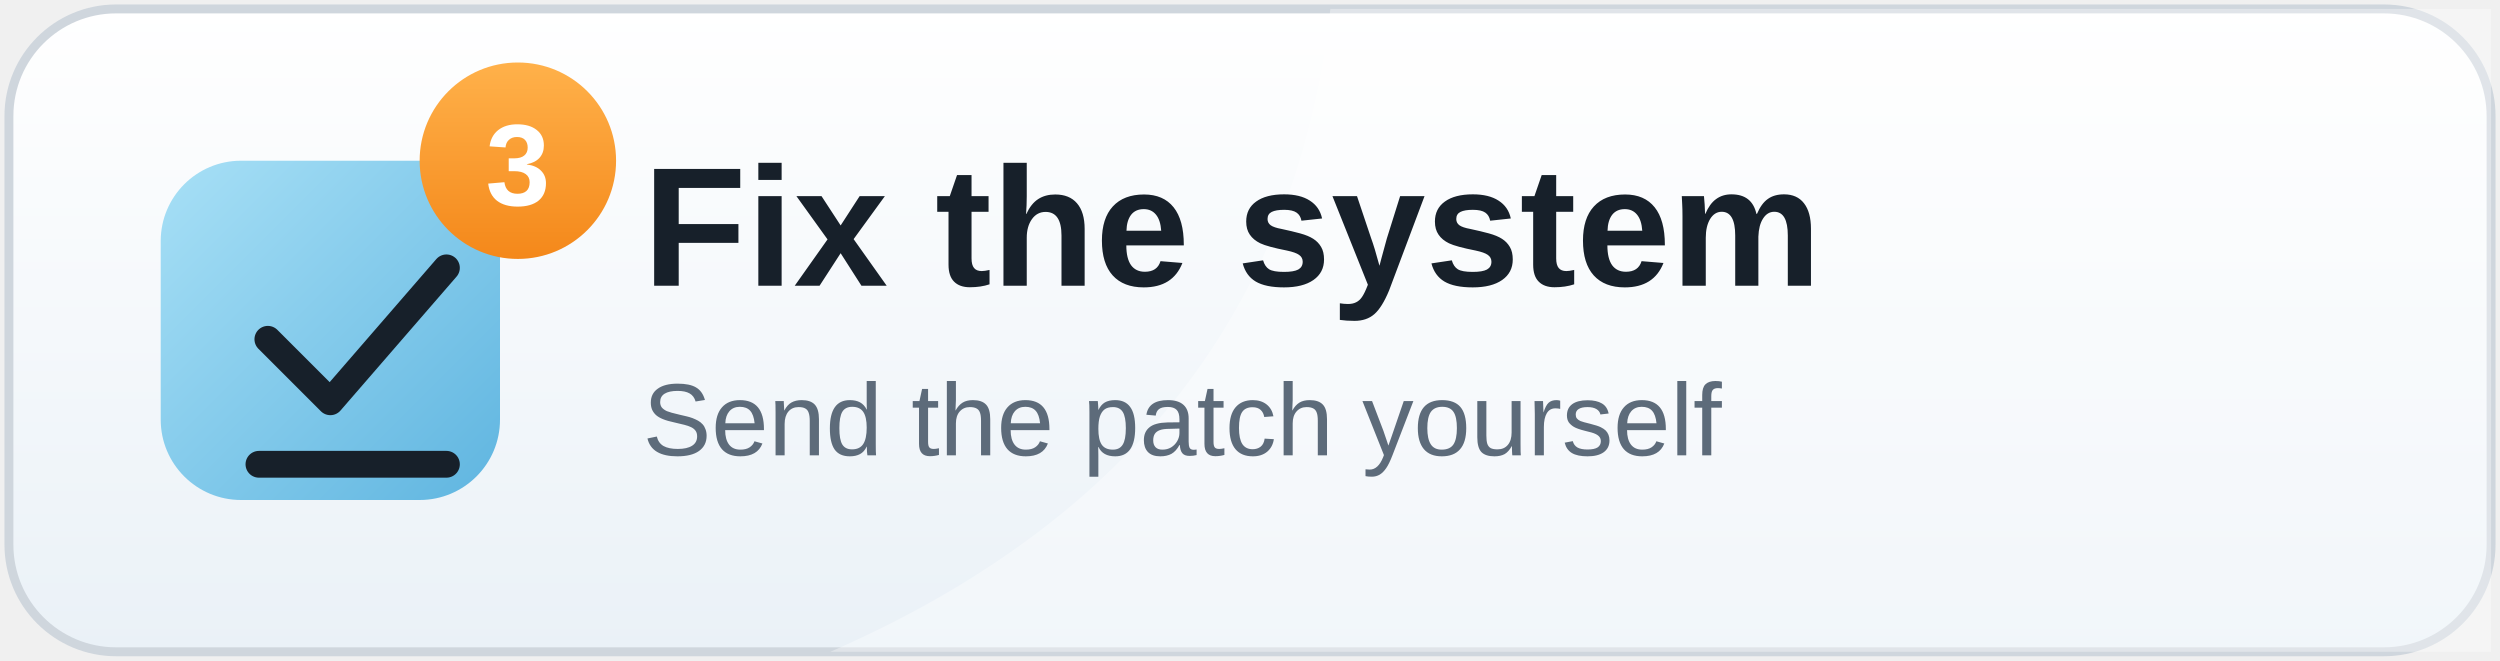
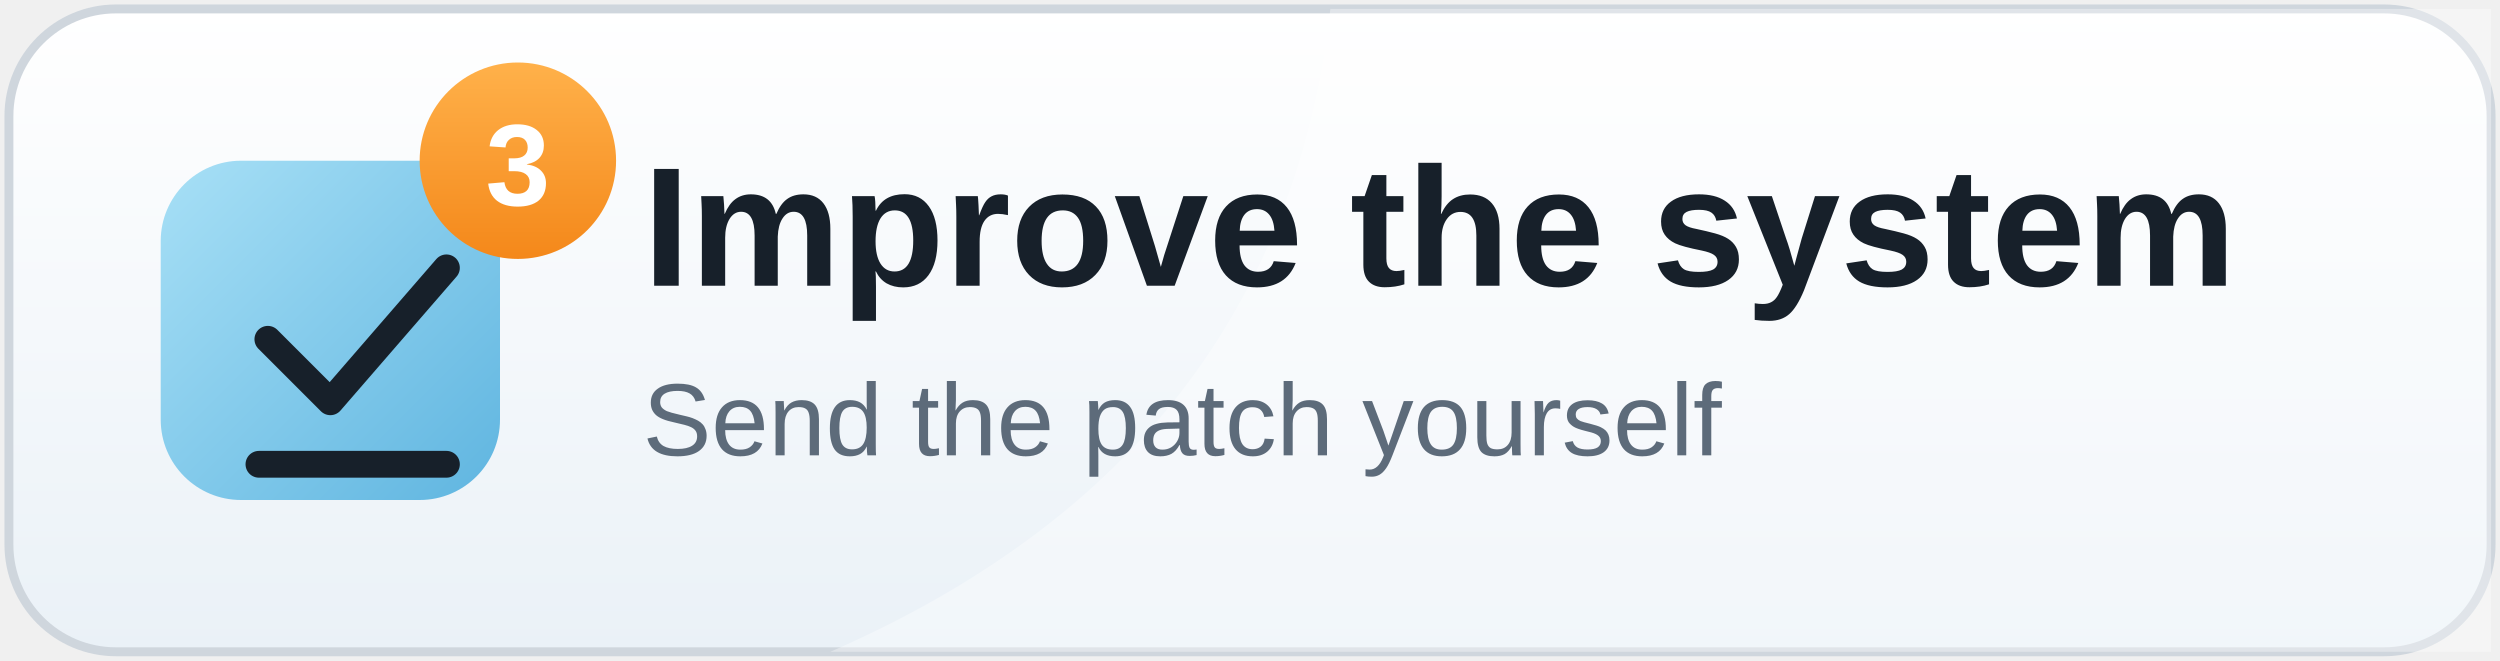
<svg xmlns="http://www.w3.org/2000/svg" width="280" height="74" viewBox="0 0 280 74" role="img" aria-labelledby="title desc">
  <defs>
    <linearGradient id="surface" x1="0" y1="0" x2="0" y2="1">
      <stop offset="0" stop-color="#ffffff" />
      <stop offset="1" stop-color="#eaf1f7" />
    </linearGradient>
    <linearGradient id="surfaceDark" x1="0" y1="0" x2="0" y2="1">
      <stop offset="0" stop-color="#1d2734" />
      <stop offset="1" stop-color="#131a23" />
    </linearGradient>
    <linearGradient id="iconBg" x1="0" y1="0" x2="1" y2="1">
      <stop offset="0" stop-color="#a8e0f6" />
      <stop offset="1" stop-color="#5fb5e0" />
    </linearGradient>
    <linearGradient id="pill" x1="0" y1="0" x2="0" y2="1">
      <stop offset="0" stop-color="#ffb14a" />
      <stop offset="1" stop-color="#f4881a" />
    </linearGradient>
  </defs>
  <style>
    .surface { fill: url(#surface); stroke: #cfd6dd; stroke-width: 1; }
    .wash { fill: #ffffff; opacity: .35; }
    .icon-bg { fill: url(#iconBg); }
    .pill { fill: url(#pill); }
    .icon-line { fill: none; stroke: #17202a; stroke-width: 3; stroke-linecap: round; stroke-linejoin: round; }
    .title { fill: #17202a; font: 700 19px Arial, Helvetica, sans-serif; }
    .caption { fill: #5d6b7a; font: 400 11.5px Arial, Helvetica, sans-serif; }
    .number { fill: #ffffff; font: 700 13px Arial, Helvetica, sans-serif; }
    @media (prefers-color-scheme: dark) {
      .surface { fill: url(#surfaceDark); stroke: #3b4858; }
      .wash { fill: #2a3a4f; opacity: .35; }
      .title { fill: #f7fafc; }
      .caption { fill: #b9c4d1; }
    }
  </style>
  <rect class="surface" x="1" y="1" width="278" height="72" rx="12" />
  <path class="wash" d="M149 1h130v72H93c32-14 52-37 56-72z" />
  <rect class="icon-bg" x="18" y="18" width="38" height="38" rx="9" />
  <circle class="pill" cx="58" cy="18" r="11" />
  <text class="number" x="58" y="23" text-anchor="middle">3</text>
  <path class="icon-line" d="M30 38l7 7 13-15" />
  <path class="icon-line" d="M29 52h21" />
-   <text class="title" x="72" y="32">Fix the system</text>
+   <text class="title" x="72" y="32">Improve the system</text>
  <text class="caption" x="72" y="51">Send the patch yourself</text>
</svg>
